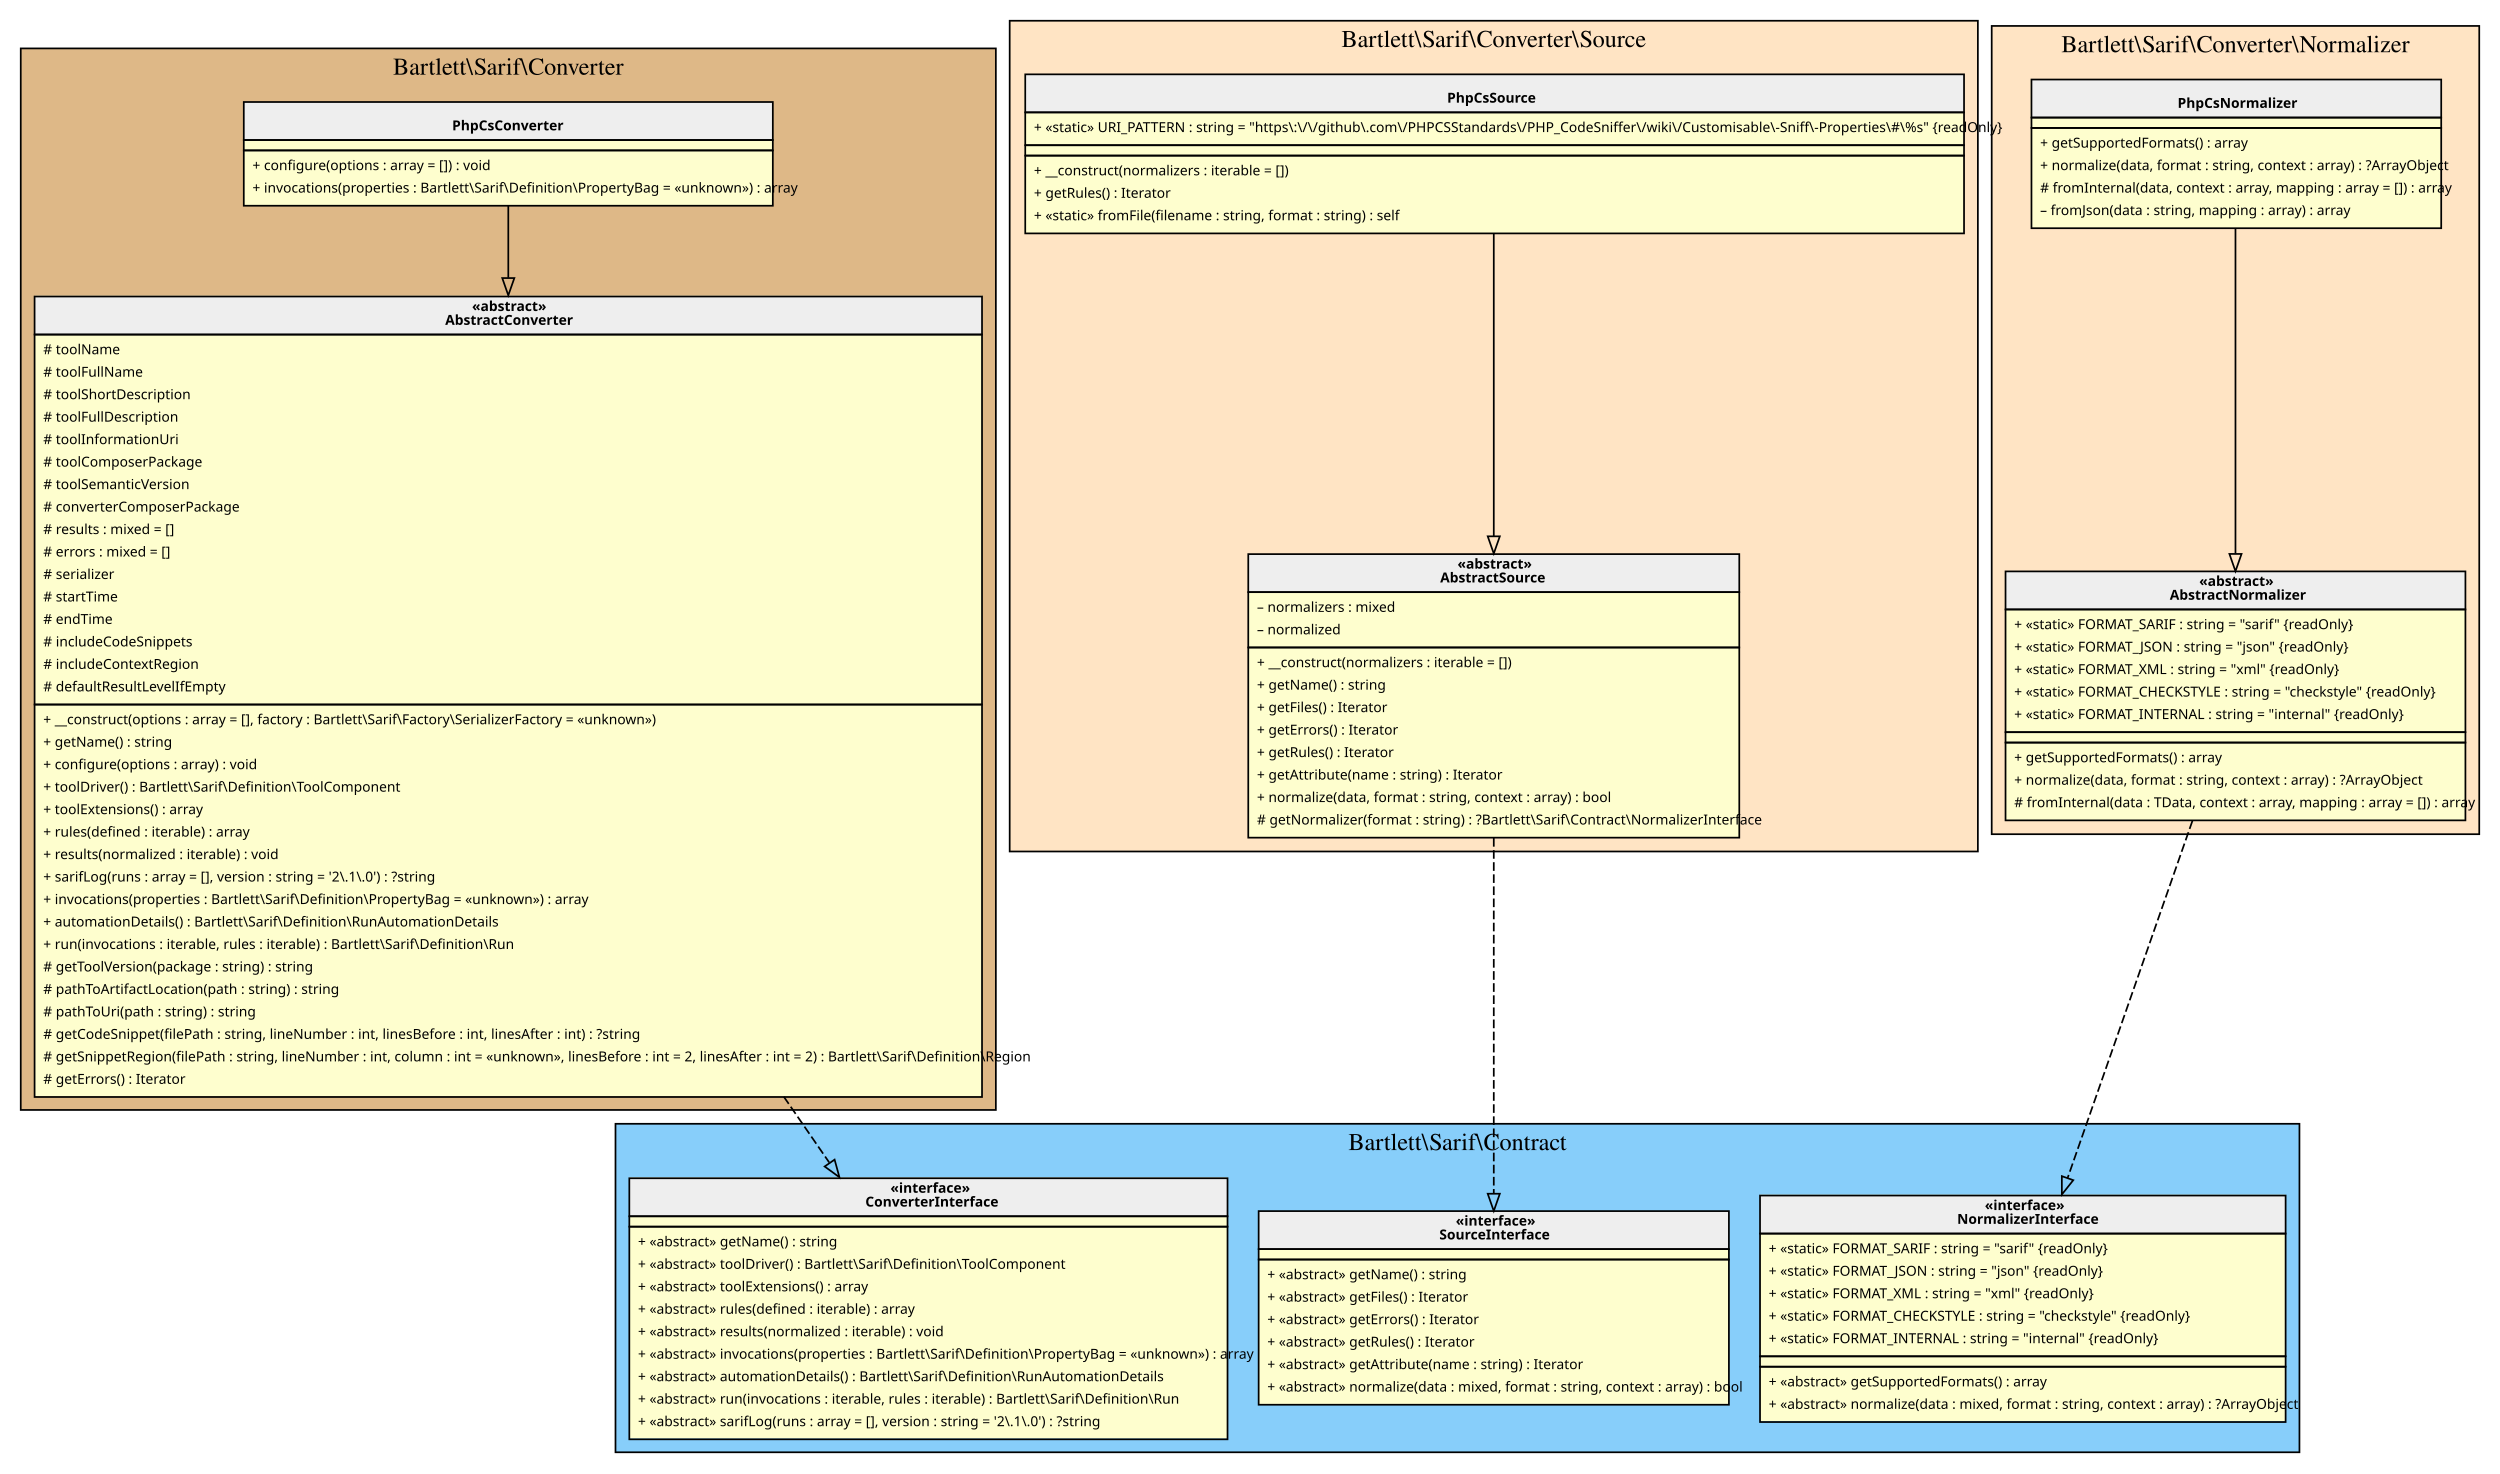
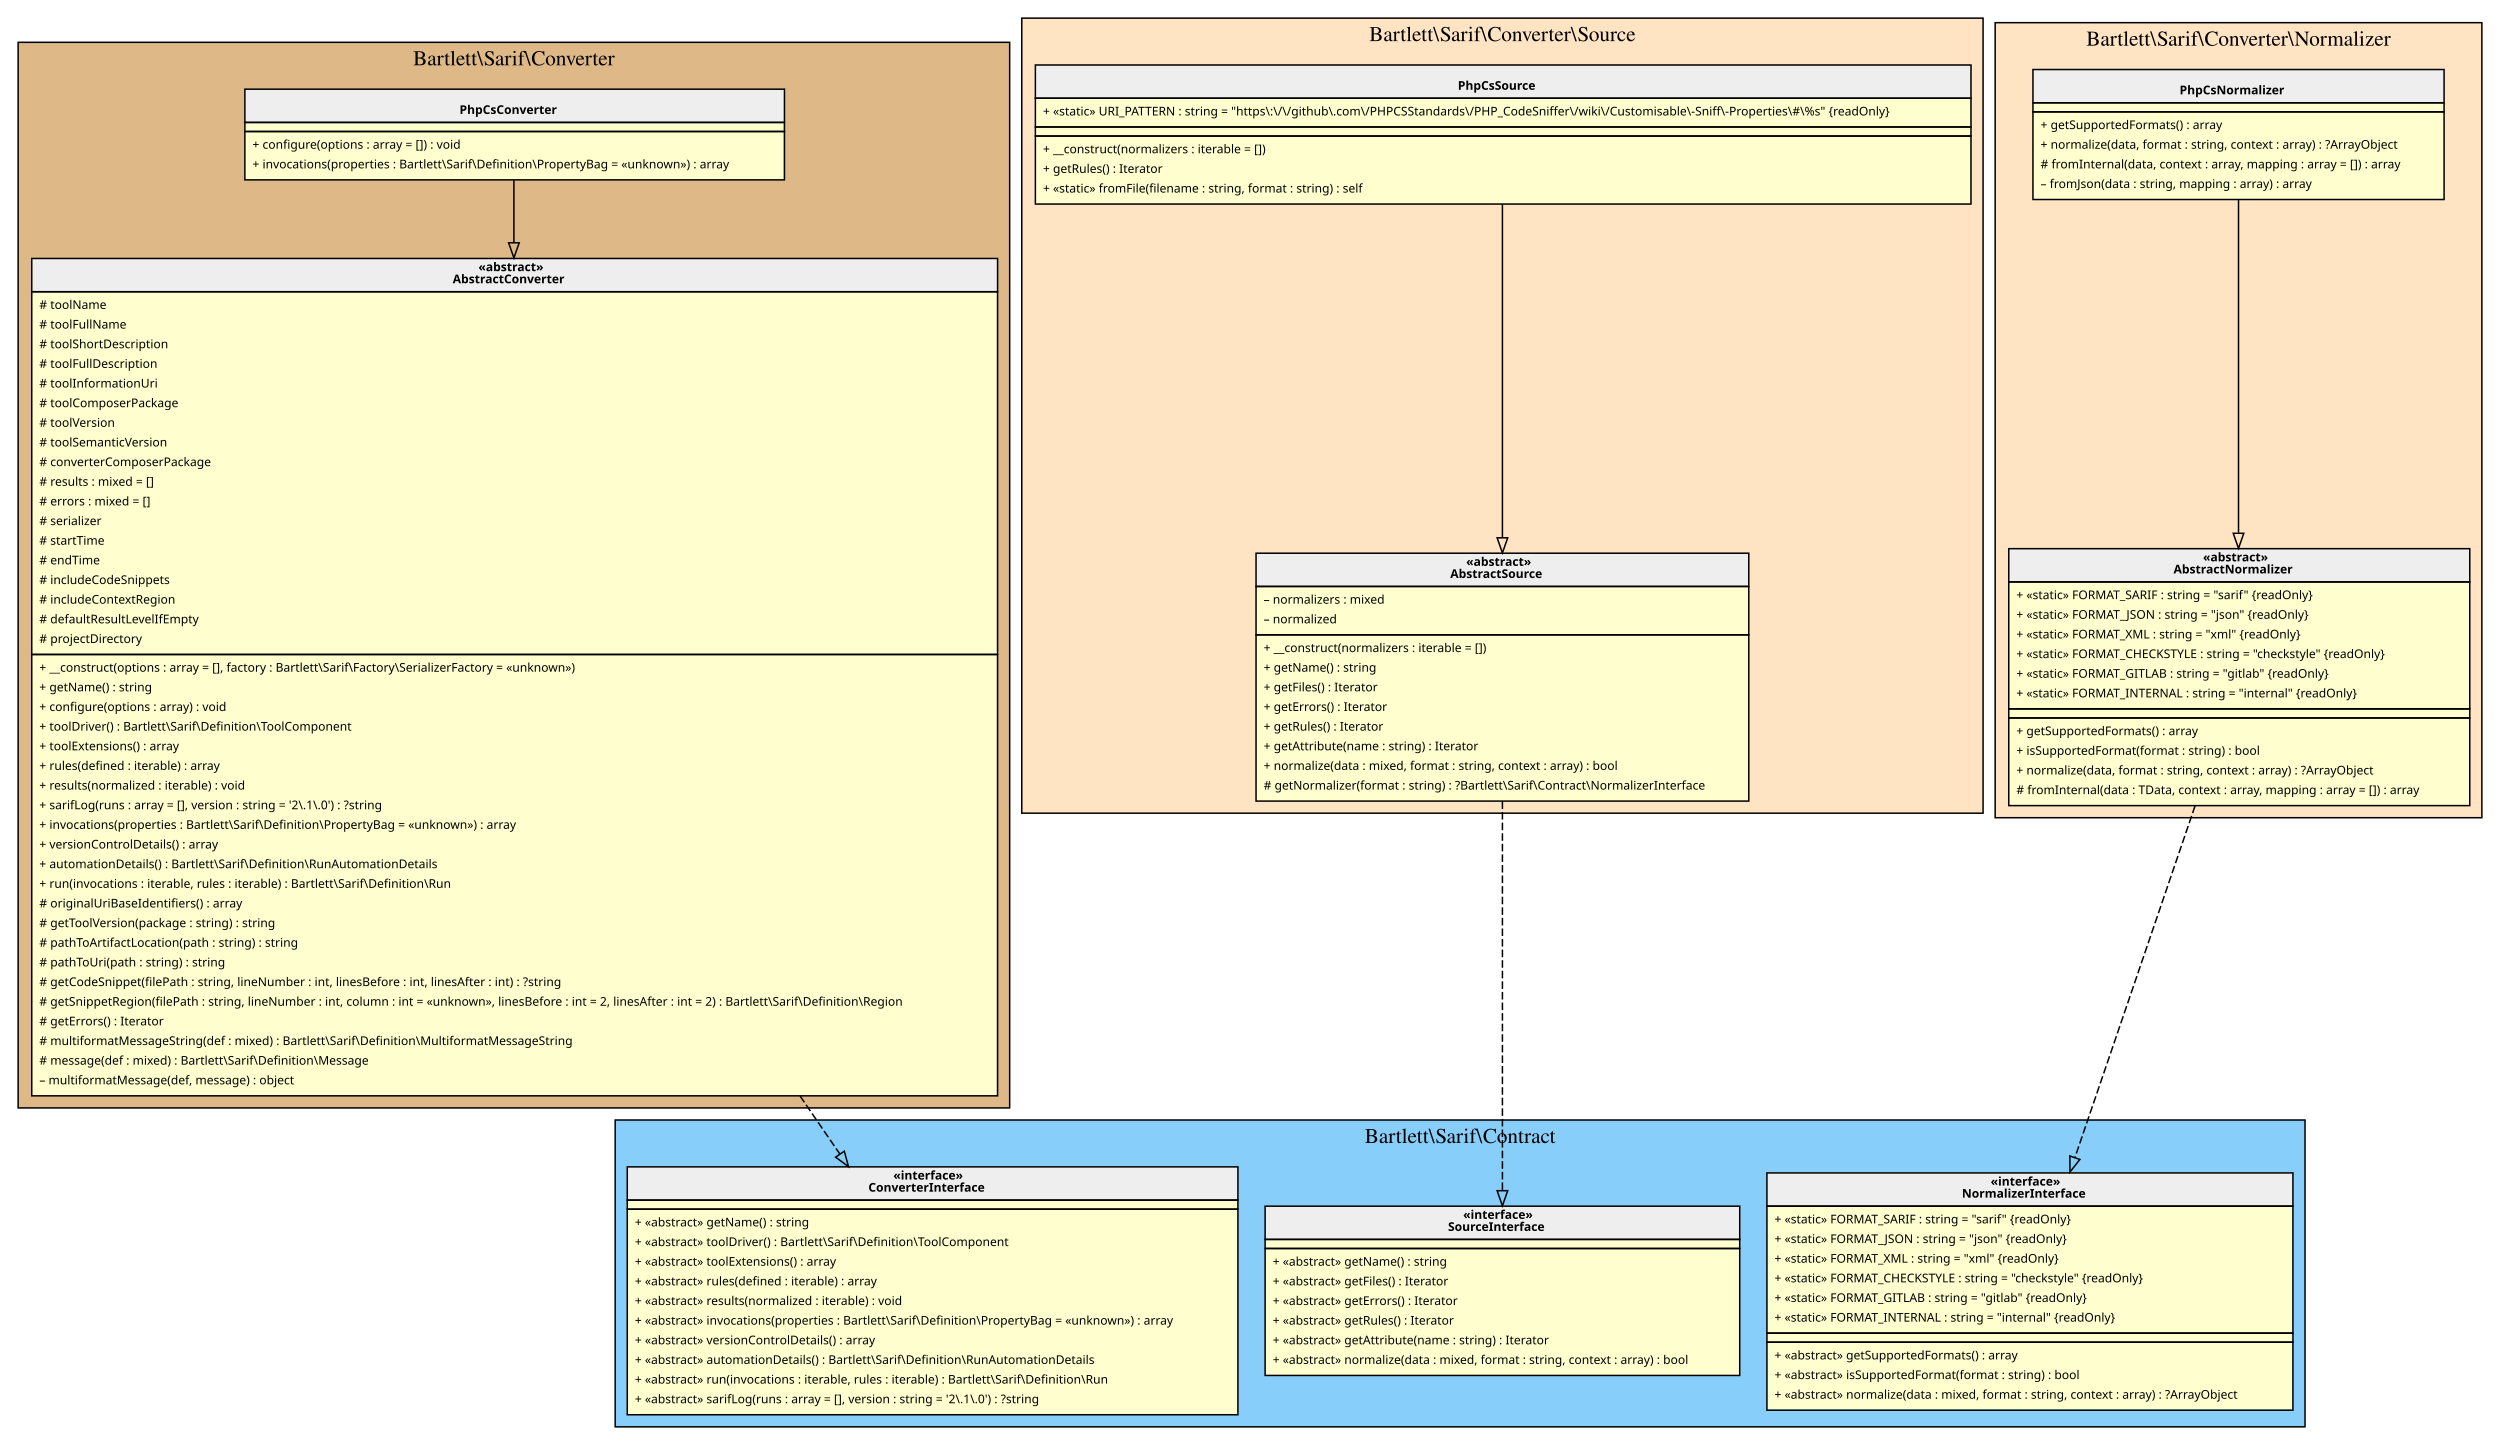
- <svg xmlns="http://www.w3.org/2000/svg" width="1446pt" height="852pt" viewBox="0.00 0.00 1446.00 852.00">
-   <g id="graph0" class="graph" transform="scale(1 1) rotate(0) translate(4 848)">
+ <svg xmlns="http://www.w3.org/2000/svg" width="1654pt" height="956pt" viewBox="0.00 0.00 1654.00 956.00">
+   <g id="graph0" class="graph" transform="scale(1 1) rotate(0) translate(4 952)">
    <g id="clust1" class="cluster">
-       <polygon fill="BurlyWood" stroke="black" points="8,-206 8,-820 572,-820 572,-206 8,-206" />
-       <text text-anchor="middle" x="290" y="-804.8" font-family="Times,serif" font-size="14.00">Bartlett\Sarif\Converter</text>
+       <polygon fill="BurlyWood" stroke="black" points="8,-219 8,-924 664,-924 664,-219 8,-219" />
+       <text text-anchor="middle" x="336" y="-908.8" font-family="Times,serif" font-size="14.00">Bartlett\Sarif\Converter</text>
    </g>
    <g id="clust2" class="cluster">
-       <polygon fill="LightSkyBlue" stroke="black" points="352,-8 352,-198 1326,-198 1326,-8 352,-8" />
-       <text text-anchor="middle" x="839" y="-182.8" font-family="Times,serif" font-size="14.00">Bartlett\Sarif\Contract</text>
+       <polygon fill="LightSkyBlue" stroke="black" points="403,-8 403,-211 1521,-211 1521,-8 403,-8" />
+       <text text-anchor="middle" x="962" y="-195.8" font-family="Times,serif" font-size="14.00">Bartlett\Sarif\Contract</text>
    </g>
    <g id="clust3" class="cluster">
-       <polygon fill="Bisque" stroke="black" points="580,-355.5 580,-836 1140,-836 1140,-355.5 580,-355.5" />
-       <text text-anchor="middle" x="860" y="-820.8" font-family="Times,serif" font-size="14.00">Bartlett\Sarif\Converter\Source</text>
+       <polygon fill="Bisque" stroke="black" points="672,-414 672,-940 1308,-940 1308,-414 672,-414" />
+       <text text-anchor="middle" x="990" y="-924.8" font-family="Times,serif" font-size="14.00">Bartlett\Sarif\Converter\Source</text>
    </g>
    <g id="clust4" class="cluster">
-       <polygon fill="Bisque" stroke="black" points="1148,-365.5 1148,-833 1430,-833 1430,-365.5 1148,-365.5" />
-       <text text-anchor="middle" x="1289" y="-817.8" font-family="Times,serif" font-size="14.00">Bartlett\Sarif\Converter\Normalizer</text>
+       <polygon fill="Bisque" stroke="black" points="1316,-411 1316,-937 1638,-937 1638,-411 1316,-411" />
+       <text text-anchor="middle" x="1477" y="-921.8" font-family="Times,serif" font-size="14.00">Bartlett\Sarif\Converter\Normalizer</text>
    </g>
    <g id="node1" class="node">
-       <polygon fill="#fefece" stroke="transparent" points="443,-789 137,-789 137,-729 443,-729 443,-789" />
-       <polygon fill="#eeeeee" stroke="transparent" points="137,-767 137,-789 443,-789 443,-767 137,-767" />
-       <polygon fill="none" stroke="black" points="137,-767 137,-789 443,-789 443,-767 137,-767" />
-       <text text-anchor="start" x="257.5" y="-772.6" font-family="Verdana" font-weight="bold" font-size="8.00">PhpCsConverter</text>
-       <polygon fill="none" stroke="black" points="137,-761 137,-767 443,-767 443,-761 137,-761" />
-       <polygon fill="none" stroke="black" points="137,-729 137,-761 443,-761 443,-729 137,-729" />
-       <text text-anchor="start" x="142" y="-749.6" font-family="Verdana" font-size="8.00">+ configure(options : array = []) : void</text>
-       <text text-anchor="start" x="142" y="-736.6" font-family="Verdana" font-size="8.00">+ invocations(properties : Bartlett\Sarif\Definition\PropertyBag = «unknown») : array</text>
+       <polygon fill="#fefece" stroke="transparent" points="514.5,-893 157.5,-893 157.5,-833 514.5,-833 514.5,-893" />
+       <polygon fill="#eeeeee" stroke="transparent" points="158,-871 158,-893 515,-893 515,-871 158,-871" />
+       <polygon fill="none" stroke="black" points="158,-871 158,-893 515,-893 515,-871 158,-871" />
+       <text text-anchor="start" x="300" y="-876.6" font-family="Verdana" font-weight="bold" font-size="8.00">PhpCsConverter</text>
+       <polygon fill="none" stroke="black" points="158,-865 158,-871 515,-871 515,-865 158,-865" />
+       <polygon fill="none" stroke="black" points="158,-833 158,-865 515,-865 515,-833 158,-833" />
+       <text text-anchor="start" x="163" y="-853.6" font-family="Verdana" font-size="8.00">+ configure(options : array = []) : void</text>
+       <text text-anchor="start" x="163" y="-840.6" font-family="Verdana" font-size="8.00">+ invocations(properties : Bartlett\Sarif\Definition\PropertyBag = «unknown») : array</text>
    </g>
    <g id="node2" class="node">
-       <polygon fill="#fefece" stroke="transparent" points="564,-677 16,-677 16,-214 564,-214 564,-677" />
-       <polygon fill="#eeeeee" stroke="transparent" points="16,-654.5 16,-676.5 564,-676.5 564,-654.5 16,-654.5" />
-       <polygon fill="none" stroke="black" points="16,-654.5 16,-676.5 564,-676.5 564,-654.5 16,-654.5" />
-       <text text-anchor="start" x="269" y="-668.1" font-family="Verdana" font-weight="bold" font-size="8.00">«abstract»</text>
-       <text text-anchor="start" x="253.5" y="-660.1" font-family="Verdana" font-weight="bold" font-size="8.00">AbstractConverter</text>
-       <polygon fill="none" stroke="black" points="16,-440.5 16,-654.5 564,-654.5 564,-440.5 16,-440.5" />
-       <text text-anchor="start" x="21" y="-643.1" font-family="Verdana" font-size="8.00"># toolName</text>
-       <text text-anchor="start" x="21" y="-630.1" font-family="Verdana" font-size="8.00"># toolFullName</text>
-       <text text-anchor="start" x="21" y="-617.1" font-family="Verdana" font-size="8.00"># toolShortDescription</text>
-       <text text-anchor="start" x="21" y="-604.1" font-family="Verdana" font-size="8.00"># toolFullDescription</text>
-       <text text-anchor="start" x="21" y="-591.1" font-family="Verdana" font-size="8.00"># toolInformationUri</text>
-       <text text-anchor="start" x="21" y="-578.1" font-family="Verdana" font-size="8.00"># toolComposerPackage</text>
-       <text text-anchor="start" x="21" y="-565.1" font-family="Verdana" font-size="8.00"># toolSemanticVersion</text>
-       <text text-anchor="start" x="21" y="-552.1" font-family="Verdana" font-size="8.00"># converterComposerPackage</text>
-       <text text-anchor="start" x="21" y="-539.1" font-family="Verdana" font-size="8.00"># results : mixed = []</text>
-       <text text-anchor="start" x="21" y="-526.1" font-family="Verdana" font-size="8.00"># errors : mixed = []</text>
-       <text text-anchor="start" x="21" y="-513.1" font-family="Verdana" font-size="8.00"># serializer</text>
-       <text text-anchor="start" x="21" y="-500.1" font-family="Verdana" font-size="8.00"># startTime</text>
-       <text text-anchor="start" x="21" y="-487.1" font-family="Verdana" font-size="8.00"># endTime</text>
-       <text text-anchor="start" x="21" y="-474.1" font-family="Verdana" font-size="8.00"># includeCodeSnippets</text>
-       <text text-anchor="start" x="21" y="-461.1" font-family="Verdana" font-size="8.00"># includeContextRegion</text>
-       <text text-anchor="start" x="21" y="-448.1" font-family="Verdana" font-size="8.00"># defaultResultLevelIfEmpty</text>
-       <polygon fill="none" stroke="black" points="16,-213.5 16,-440.5 564,-440.5 564,-213.5 16,-213.5" />
-       <text text-anchor="start" x="21" y="-429.1" font-family="Verdana" font-size="8.00">+ __construct(options : array = [], factory : Bartlett\Sarif\Factory\SerializerFactory = «unknown»)</text>
-       <text text-anchor="start" x="21" y="-416.1" font-family="Verdana" font-size="8.00">+ getName() : string</text>
-       <text text-anchor="start" x="21" y="-403.1" font-family="Verdana" font-size="8.00">+ configure(options : array) : void</text>
-       <text text-anchor="start" x="21" y="-390.1" font-family="Verdana" font-size="8.00">+ toolDriver() : Bartlett\Sarif\Definition\ToolComponent</text>
-       <text text-anchor="start" x="21" y="-377.1" font-family="Verdana" font-size="8.00">+ toolExtensions() : array</text>
-       <text text-anchor="start" x="21" y="-364.1" font-family="Verdana" font-size="8.00">+ rules(defined : iterable) : array</text>
-       <text text-anchor="start" x="21" y="-351.1" font-family="Verdana" font-size="8.00">+ results(normalized : iterable) : void</text>
-       <text text-anchor="start" x="21" y="-338.1" font-family="Verdana" font-size="8.00">+ sarifLog(runs : array = [], version : string = '2\.1\.0') : ?string</text>
-       <text text-anchor="start" x="21" y="-325.1" font-family="Verdana" font-size="8.00">+ invocations(properties : Bartlett\Sarif\Definition\PropertyBag = «unknown») : array</text>
-       <text text-anchor="start" x="21" y="-312.1" font-family="Verdana" font-size="8.00">+ automationDetails() : Bartlett\Sarif\Definition\RunAutomationDetails</text>
-       <text text-anchor="start" x="21" y="-299.1" font-family="Verdana" font-size="8.00">+ run(invocations : iterable, rules : iterable) : Bartlett\Sarif\Definition\Run</text>
-       <text text-anchor="start" x="21" y="-286.1" font-family="Verdana" font-size="8.00"># getToolVersion(package : string) : string</text>
-       <text text-anchor="start" x="21" y="-273.1" font-family="Verdana" font-size="8.00"># pathToArtifactLocation(path : string) : string</text>
-       <text text-anchor="start" x="21" y="-260.1" font-family="Verdana" font-size="8.00"># pathToUri(path : string) : string</text>
-       <text text-anchor="start" x="21" y="-247.1" font-family="Verdana" font-size="8.00"># getCodeSnippet(filePath : string, lineNumber : int, linesBefore : int, linesAfter : int) : ?string</text>
-       <text text-anchor="start" x="21" y="-234.1" font-family="Verdana" font-size="8.00"># getSnippetRegion(filePath : string, lineNumber : int, column : int = «unknown», linesBefore : int = 2, linesAfter : int = 2) : Bartlett\Sarif\Definition\Region</text>
-       <text text-anchor="start" x="21" y="-221.1" font-family="Verdana" font-size="8.00"># getErrors() : Iterator</text>
+       <polygon fill="#fefece" stroke="transparent" points="655.5,-781 16.5,-781 16.5,-227 655.5,-227 655.5,-781" />
+       <polygon fill="#eeeeee" stroke="transparent" points="17,-759 17,-781 656,-781 656,-759 17,-759" />
+       <polygon fill="none" stroke="black" points="17,-759 17,-781 656,-781 656,-759 17,-759" />
+       <text text-anchor="start" x="312.5" y="-772.6" font-family="Verdana" font-weight="bold" font-size="8.00">«abstract»</text>
+       <text text-anchor="start" x="295.5" y="-764.6" font-family="Verdana" font-weight="bold" font-size="8.00">AbstractConverter</text>
+       <polygon fill="none" stroke="black" points="17,-519 17,-759 656,-759 656,-519 17,-519" />
+       <text text-anchor="start" x="22" y="-747.6" font-family="Verdana" font-size="8.00"># toolName</text>
+       <text text-anchor="start" x="22" y="-734.6" font-family="Verdana" font-size="8.00"># toolFullName</text>
+       <text text-anchor="start" x="22" y="-721.6" font-family="Verdana" font-size="8.00"># toolShortDescription</text>
+       <text text-anchor="start" x="22" y="-708.6" font-family="Verdana" font-size="8.00"># toolFullDescription</text>
+       <text text-anchor="start" x="22" y="-695.6" font-family="Verdana" font-size="8.00"># toolInformationUri</text>
+       <text text-anchor="start" x="22" y="-682.6" font-family="Verdana" font-size="8.00"># toolComposerPackage</text>
+       <text text-anchor="start" x="22" y="-669.6" font-family="Verdana" font-size="8.00"># toolVersion</text>
+       <text text-anchor="start" x="22" y="-656.6" font-family="Verdana" font-size="8.00"># toolSemanticVersion</text>
+       <text text-anchor="start" x="22" y="-643.6" font-family="Verdana" font-size="8.00"># converterComposerPackage</text>
+       <text text-anchor="start" x="22" y="-630.6" font-family="Verdana" font-size="8.00"># results : mixed = []</text>
+       <text text-anchor="start" x="22" y="-617.6" font-family="Verdana" font-size="8.00"># errors : mixed = []</text>
+       <text text-anchor="start" x="22" y="-604.6" font-family="Verdana" font-size="8.00"># serializer</text>
+       <text text-anchor="start" x="22" y="-591.6" font-family="Verdana" font-size="8.00"># startTime</text>
+       <text text-anchor="start" x="22" y="-578.6" font-family="Verdana" font-size="8.00"># endTime</text>
+       <text text-anchor="start" x="22" y="-565.6" font-family="Verdana" font-size="8.00"># includeCodeSnippets</text>
+       <text text-anchor="start" x="22" y="-552.6" font-family="Verdana" font-size="8.00"># includeContextRegion</text>
+       <text text-anchor="start" x="22" y="-539.6" font-family="Verdana" font-size="8.00"># defaultResultLevelIfEmpty</text>
+       <text text-anchor="start" x="22" y="-526.6" font-family="Verdana" font-size="8.00"># projectDirectory</text>
+       <polygon fill="none" stroke="black" points="17,-227 17,-519 656,-519 656,-227 17,-227" />
+       <text text-anchor="start" x="22" y="-507.6" font-family="Verdana" font-size="8.00">+ __construct(options : array = [], factory : Bartlett\Sarif\Factory\SerializerFactory = «unknown»)</text>
+       <text text-anchor="start" x="22" y="-494.6" font-family="Verdana" font-size="8.00">+ getName() : string</text>
+       <text text-anchor="start" x="22" y="-481.6" font-family="Verdana" font-size="8.00">+ configure(options : array) : void</text>
+       <text text-anchor="start" x="22" y="-468.6" font-family="Verdana" font-size="8.00">+ toolDriver() : Bartlett\Sarif\Definition\ToolComponent</text>
+       <text text-anchor="start" x="22" y="-455.6" font-family="Verdana" font-size="8.00">+ toolExtensions() : array</text>
+       <text text-anchor="start" x="22" y="-442.6" font-family="Verdana" font-size="8.00">+ rules(defined : iterable) : array</text>
+       <text text-anchor="start" x="22" y="-429.6" font-family="Verdana" font-size="8.00">+ results(normalized : iterable) : void</text>
+       <text text-anchor="start" x="22" y="-416.6" font-family="Verdana" font-size="8.00">+ sarifLog(runs : array = [], version : string = '2\.1\.0') : ?string</text>
+       <text text-anchor="start" x="22" y="-403.6" font-family="Verdana" font-size="8.00">+ invocations(properties : Bartlett\Sarif\Definition\PropertyBag = «unknown») : array</text>
+       <text text-anchor="start" x="22" y="-390.6" font-family="Verdana" font-size="8.00">+ versionControlDetails() : array</text>
+       <text text-anchor="start" x="22" y="-377.6" font-family="Verdana" font-size="8.00">+ automationDetails() : Bartlett\Sarif\Definition\RunAutomationDetails</text>
+       <text text-anchor="start" x="22" y="-364.6" font-family="Verdana" font-size="8.00">+ run(invocations : iterable, rules : iterable) : Bartlett\Sarif\Definition\Run</text>
+       <text text-anchor="start" x="22" y="-351.6" font-family="Verdana" font-size="8.00"># originalUriBaseIdentifiers() : array</text>
+       <text text-anchor="start" x="22" y="-338.6" font-family="Verdana" font-size="8.00"># getToolVersion(package : string) : string</text>
+       <text text-anchor="start" x="22" y="-325.6" font-family="Verdana" font-size="8.00"># pathToArtifactLocation(path : string) : string</text>
+       <text text-anchor="start" x="22" y="-312.6" font-family="Verdana" font-size="8.00"># pathToUri(path : string) : string</text>
+       <text text-anchor="start" x="22" y="-299.6" font-family="Verdana" font-size="8.00"># getCodeSnippet(filePath : string, lineNumber : int, linesBefore : int, linesAfter : int) : ?string</text>
+       <text text-anchor="start" x="22" y="-286.6" font-family="Verdana" font-size="8.00"># getSnippetRegion(filePath : string, lineNumber : int, column : int = «unknown», linesBefore : int = 2, linesAfter : int = 2) : Bartlett\Sarif\Definition\Region</text>
+       <text text-anchor="start" x="22" y="-273.6" font-family="Verdana" font-size="8.00"># getErrors() : Iterator</text>
+       <text text-anchor="start" x="22" y="-260.6" font-family="Verdana" font-size="8.00"># multiformatMessageString(def : mixed) : Bartlett\Sarif\Definition\MultiformatMessageString</text>
+       <text text-anchor="start" x="22" y="-247.6" font-family="Verdana" font-size="8.00"># message(def : mixed) : Bartlett\Sarif\Definition\Message</text>
+       <text text-anchor="start" x="22" y="-234.6" font-family="Verdana" font-size="8.00">– multiformatMessage(def, message) : object</text>
    </g>
    <g id="edge2" class="edge">
-       <path fill="none" stroke="black" d="M290,-728.97C290,-717.53 290,-703.29 290,-687.32" />
-       <polygon fill="none" stroke="black" points="293.5,-687.17 290,-677.17 286.5,-687.17 293.5,-687.17" />
+       <path fill="none" stroke="black" d="M336,-832.79C336,-821.48 336,-807.4 336,-791.49" />
+       <polygon fill="none" stroke="black" points="339.5,-791.36 336,-781.36 332.5,-791.36 339.5,-791.36" />
    </g>
    <g id="node3" class="node">
-       <polygon fill="#fefece" stroke="transparent" points="706,-167 360,-167 360,-16 706,-16 706,-167" />
-       <polygon fill="#eeeeee" stroke="transparent" points="360,-144.5 360,-166.5 706,-166.5 706,-144.5 360,-144.5" />
-       <polygon fill="none" stroke="black" points="360,-144.5 360,-166.5 706,-166.5 706,-144.5 360,-144.5" />
-       <text text-anchor="start" x="511" y="-158.1" font-family="Verdana" font-weight="bold" font-size="8.00">«interface»</text>
-       <text text-anchor="start" x="496.5" y="-150.1" font-family="Verdana" font-weight="bold" font-size="8.00">ConverterInterface</text>
-       <polygon fill="none" stroke="black" points="360,-138.5 360,-144.5 706,-144.5 706,-138.5 360,-138.5" />
-       <polygon fill="none" stroke="black" points="360,-15.5 360,-138.5 706,-138.5 706,-15.5 360,-15.5" />
-       <text text-anchor="start" x="365" y="-127.1" font-family="Verdana" font-size="8.00">+ «abstract» getName() : string</text>
-       <text text-anchor="start" x="365" y="-114.1" font-family="Verdana" font-size="8.00">+ «abstract» toolDriver() : Bartlett\Sarif\Definition\ToolComponent</text>
-       <text text-anchor="start" x="365" y="-101.1" font-family="Verdana" font-size="8.00">+ «abstract» toolExtensions() : array</text>
-       <text text-anchor="start" x="365" y="-88.1" font-family="Verdana" font-size="8.00">+ «abstract» rules(defined : iterable) : array</text>
-       <text text-anchor="start" x="365" y="-75.1" font-family="Verdana" font-size="8.00">+ «abstract» results(normalized : iterable) : void</text>
-       <text text-anchor="start" x="365" y="-62.1" font-family="Verdana" font-size="8.00">+ «abstract» invocations(properties : Bartlett\Sarif\Definition\PropertyBag = «unknown») : array</text>
-       <text text-anchor="start" x="365" y="-49.1" font-family="Verdana" font-size="8.00">+ «abstract» automationDetails() : Bartlett\Sarif\Definition\RunAutomationDetails</text>
-       <text text-anchor="start" x="365" y="-36.1" font-family="Verdana" font-size="8.00">+ «abstract» run(invocations : iterable, rules : iterable) : Bartlett\Sarif\Definition\Run</text>
-       <text text-anchor="start" x="365" y="-23.1" font-family="Verdana" font-size="8.00">+ «abstract» sarifLog(runs : array = [], version : string = '2\.1\.0') : ?string</text>
+       <polygon fill="#fefece" stroke="transparent" points="815,-180 411,-180 411,-16 815,-16 815,-180" />
+       <polygon fill="#eeeeee" stroke="transparent" points="411,-158 411,-180 815,-180 815,-158 411,-158" />
+       <polygon fill="none" stroke="black" points="411,-158 411,-180 815,-180 815,-158 411,-158" />
+       <text text-anchor="start" x="587" y="-171.6" font-family="Verdana" font-weight="bold" font-size="8.00">«interface»</text>
+       <text text-anchor="start" x="570.5" y="-163.6" font-family="Verdana" font-weight="bold" font-size="8.00">ConverterInterface</text>
+       <polygon fill="none" stroke="black" points="411,-152 411,-158 815,-158 815,-152 411,-152" />
+       <polygon fill="none" stroke="black" points="411,-16 411,-152 815,-152 815,-16 411,-16" />
+       <text text-anchor="start" x="416" y="-140.6" font-family="Verdana" font-size="8.00">+ «abstract» getName() : string</text>
+       <text text-anchor="start" x="416" y="-127.6" font-family="Verdana" font-size="8.00">+ «abstract» toolDriver() : Bartlett\Sarif\Definition\ToolComponent</text>
+       <text text-anchor="start" x="416" y="-114.6" font-family="Verdana" font-size="8.00">+ «abstract» toolExtensions() : array</text>
+       <text text-anchor="start" x="416" y="-101.6" font-family="Verdana" font-size="8.00">+ «abstract» rules(defined : iterable) : array</text>
+       <text text-anchor="start" x="416" y="-88.6" font-family="Verdana" font-size="8.00">+ «abstract» results(normalized : iterable) : void</text>
+       <text text-anchor="start" x="416" y="-75.6" font-family="Verdana" font-size="8.00">+ «abstract» invocations(properties : Bartlett\Sarif\Definition\PropertyBag = «unknown») : array</text>
+       <text text-anchor="start" x="416" y="-62.6" font-family="Verdana" font-size="8.00">+ «abstract» versionControlDetails() : array</text>
+       <text text-anchor="start" x="416" y="-49.6" font-family="Verdana" font-size="8.00">+ «abstract» automationDetails() : Bartlett\Sarif\Definition\RunAutomationDetails</text>
+       <text text-anchor="start" x="416" y="-36.6" font-family="Verdana" font-size="8.00">+ «abstract» run(invocations : iterable, rules : iterable) : Bartlett\Sarif\Definition\Run</text>
+       <text text-anchor="start" x="416" y="-23.6" font-family="Verdana" font-size="8.00">+ «abstract» sarifLog(runs : array = [], version : string = '2\.1\.0') : ?string</text>
    </g>
    <g id="edge1" class="edge">
-       <path fill="none" stroke="black" stroke-dasharray="5,2" d="M449.37,-213.64C458.52,-200.4 467.34,-187.61 475.61,-175.63" />
-       <polygon fill="none" stroke="black" points="478.73,-177.28 481.53,-167.06 472.97,-173.3 478.73,-177.28" />
+       <path fill="none" stroke="black" stroke-dasharray="5,2" d="M525.36,-226.83C534.55,-213.42 543.4,-200.51 551.7,-188.4" />
+       <polygon fill="none" stroke="black" points="554.59,-190.37 557.36,-180.15 548.82,-186.42 554.59,-190.37" />
    </g>
    <g id="node4" class="node">
-       <polygon fill="#fefece" stroke="transparent" points="996,-147.5 724,-147.5 724,-35.5 996,-35.5 996,-147.5" />
-       <polygon fill="#eeeeee" stroke="transparent" points="724,-125.5 724,-147.5 996,-147.5 996,-125.5 724,-125.5" />
-       <polygon fill="none" stroke="black" points="724,-125.5 724,-147.5 996,-147.5 996,-125.5 724,-125.5" />
-       <text text-anchor="start" x="838" y="-139.1" font-family="Verdana" font-weight="bold" font-size="8.00">«interface»</text>
-       <text text-anchor="start" x="828.5" y="-131.1" font-family="Verdana" font-weight="bold" font-size="8.00">SourceInterface</text>
-       <polygon fill="none" stroke="black" points="724,-119.5 724,-125.5 996,-125.5 996,-119.5 724,-119.5" />
-       <polygon fill="none" stroke="black" points="724,-35.5 724,-119.5 996,-119.5 996,-35.5 724,-35.5" />
-       <text text-anchor="start" x="729" y="-108.1" font-family="Verdana" font-size="8.00">+ «abstract» getName() : string</text>
-       <text text-anchor="start" x="729" y="-95.1" font-family="Verdana" font-size="8.00">+ «abstract» getFiles() : Iterator</text>
-       <text text-anchor="start" x="729" y="-82.1" font-family="Verdana" font-size="8.00">+ «abstract» getErrors() : Iterator</text>
-       <text text-anchor="start" x="729" y="-69.1" font-family="Verdana" font-size="8.00">+ «abstract» getRules() : Iterator</text>
-       <text text-anchor="start" x="729" y="-56.1" font-family="Verdana" font-size="8.00">+ «abstract» getAttribute(name : string) : Iterator</text>
-       <text text-anchor="start" x="729" y="-43.1" font-family="Verdana" font-size="8.00">+ «abstract» normalize(data : mixed, format : string, context : array) : bool</text>
+       <polygon fill="#fefece" stroke="transparent" points="1147,-154 833,-154 833,-42 1147,-42 1147,-154" />
+       <polygon fill="#eeeeee" stroke="transparent" points="833,-132 833,-154 1147,-154 1147,-132 833,-132" />
+       <polygon fill="none" stroke="black" points="833,-132 833,-154 1147,-154 1147,-132 833,-132" />
+       <text text-anchor="start" x="964" y="-145.6" font-family="Verdana" font-weight="bold" font-size="8.00">«interface»</text>
+       <text text-anchor="start" x="954" y="-137.6" font-family="Verdana" font-weight="bold" font-size="8.00">SourceInterface</text>
+       <polygon fill="none" stroke="black" points="833,-126 833,-132 1147,-132 1147,-126 833,-126" />
+       <polygon fill="none" stroke="black" points="833,-42 833,-126 1147,-126 1147,-42 833,-42" />
+       <text text-anchor="start" x="838" y="-114.6" font-family="Verdana" font-size="8.00">+ «abstract» getName() : string</text>
+       <text text-anchor="start" x="838" y="-101.6" font-family="Verdana" font-size="8.00">+ «abstract» getFiles() : Iterator</text>
+       <text text-anchor="start" x="838" y="-88.6" font-family="Verdana" font-size="8.00">+ «abstract» getErrors() : Iterator</text>
+       <text text-anchor="start" x="838" y="-75.6" font-family="Verdana" font-size="8.00">+ «abstract» getRules() : Iterator</text>
+       <text text-anchor="start" x="838" y="-62.6" font-family="Verdana" font-size="8.00">+ «abstract» getAttribute(name : string) : Iterator</text>
+       <text text-anchor="start" x="838" y="-49.6" font-family="Verdana" font-size="8.00">+ «abstract» normalize(data : mixed, format : string, context : array) : bool</text>
    </g>
    <g id="node5" class="node">
-       <polygon fill="#fefece" stroke="transparent" points="1318,-157 1014,-157 1014,-26 1318,-26 1318,-157" />
-       <polygon fill="#eeeeee" stroke="transparent" points="1014,-134.5 1014,-156.5 1318,-156.5 1318,-134.5 1014,-134.5" />
-       <polygon fill="none" stroke="black" points="1014,-134.5 1014,-156.5 1318,-156.5 1318,-134.5 1014,-134.5" />
-       <text text-anchor="start" x="1144" y="-148.1" font-family="Verdana" font-weight="bold" font-size="8.00">«interface»</text>
-       <text text-anchor="start" x="1128" y="-140.1" font-family="Verdana" font-weight="bold" font-size="8.00">NormalizerInterface</text>
-       <polygon fill="none" stroke="black" points="1014,-63.5 1014,-134.5 1318,-134.5 1318,-63.5 1014,-63.5" />
-       <text text-anchor="start" x="1019" y="-123.1" font-family="Verdana" font-size="8.00">+ «static» FORMAT_SARIF : string = "sarif" {readOnly}</text>
-       <text text-anchor="start" x="1019" y="-110.1" font-family="Verdana" font-size="8.00">+ «static» FORMAT_JSON : string = "json" {readOnly}</text>
-       <text text-anchor="start" x="1019" y="-97.1" font-family="Verdana" font-size="8.00">+ «static» FORMAT_XML : string = "xml" {readOnly}</text>
-       <text text-anchor="start" x="1019" y="-84.1" font-family="Verdana" font-size="8.00">+ «static» FORMAT_CHECKSTYLE : string = "checkstyle" {readOnly}</text>
-       <text text-anchor="start" x="1019" y="-71.1" font-family="Verdana" font-size="8.00">+ «static» FORMAT_INTERNAL : string = "internal" {readOnly}</text>
-       <polygon fill="none" stroke="black" points="1014,-57.5 1014,-63.5 1318,-63.5 1318,-57.5 1014,-57.5" />
-       <polygon fill="none" stroke="black" points="1014,-25.5 1014,-57.5 1318,-57.5 1318,-25.5 1014,-25.5" />
-       <text text-anchor="start" x="1019" y="-46.1" font-family="Verdana" font-size="8.00">+ «abstract» getSupportedFormats() : array</text>
-       <text text-anchor="start" x="1019" y="-33.1" font-family="Verdana" font-size="8.00">+ «abstract» normalize(data : mixed, format : string, context : array) : ?ArrayObject</text>
+       <polygon fill="#fefece" stroke="transparent" points="1513,-176.5 1165,-176.5 1165,-19.5 1513,-19.5 1513,-176.5" />
+       <polygon fill="#eeeeee" stroke="transparent" points="1165,-154 1165,-176 1513,-176 1513,-154 1165,-154" />
+       <polygon fill="none" stroke="black" points="1165,-154 1165,-176 1513,-176 1513,-154 1165,-154" />
+       <text text-anchor="start" x="1313" y="-167.6" font-family="Verdana" font-weight="bold" font-size="8.00">«interface»</text>
+       <text text-anchor="start" x="1294" y="-159.6" font-family="Verdana" font-weight="bold" font-size="8.00">NormalizerInterface</text>
+       <polygon fill="none" stroke="black" points="1165,-70 1165,-154 1513,-154 1513,-70 1165,-70" />
+       <text text-anchor="start" x="1170" y="-142.6" font-family="Verdana" font-size="8.00">+ «static» FORMAT_SARIF : string = "sarif" {readOnly}</text>
+       <text text-anchor="start" x="1170" y="-129.6" font-family="Verdana" font-size="8.00">+ «static» FORMAT_JSON : string = "json" {readOnly}</text>
+       <text text-anchor="start" x="1170" y="-116.6" font-family="Verdana" font-size="8.00">+ «static» FORMAT_XML : string = "xml" {readOnly}</text>
+       <text text-anchor="start" x="1170" y="-103.6" font-family="Verdana" font-size="8.00">+ «static» FORMAT_CHECKSTYLE : string = "checkstyle" {readOnly}</text>
+       <text text-anchor="start" x="1170" y="-90.6" font-family="Verdana" font-size="8.00">+ «static» FORMAT_GITLAB : string = "gitlab" {readOnly}</text>
+       <text text-anchor="start" x="1170" y="-77.6" font-family="Verdana" font-size="8.00">+ «static» FORMAT_INTERNAL : string = "internal" {readOnly}</text>
+       <polygon fill="none" stroke="black" points="1165,-64 1165,-70 1513,-70 1513,-64 1165,-64" />
+       <polygon fill="none" stroke="black" points="1165,-19 1165,-64 1513,-64 1513,-19 1165,-19" />
+       <text text-anchor="start" x="1170" y="-52.6" font-family="Verdana" font-size="8.00">+ «abstract» getSupportedFormats() : array</text>
+       <text text-anchor="start" x="1170" y="-39.6" font-family="Verdana" font-size="8.00">+ «abstract» isSupportedFormat(format : string) : bool</text>
+       <text text-anchor="start" x="1170" y="-26.6" font-family="Verdana" font-size="8.00">+ «abstract» normalize(data : mixed, format : string, context : array) : ?ArrayObject</text>
    </g>
    <g id="node6" class="node">
-       <polygon fill="#fefece" stroke="transparent" points="1131.5,-805 588.5,-805 588.5,-713 1131.5,-713 1131.5,-805" />
-       <polygon fill="#eeeeee" stroke="transparent" points="589,-783 589,-805 1132,-805 1132,-783 589,-783" />
-       <polygon fill="none" stroke="black" points="589,-783 589,-805 1132,-805 1132,-783 589,-783" />
-       <text text-anchor="start" x="833" y="-788.6" font-family="Verdana" font-weight="bold" font-size="8.00">PhpCsSource</text>
-       <polygon fill="none" stroke="black" points="589,-764 589,-783 1132,-783 1132,-764 589,-764" />
-       <text text-anchor="start" x="594" y="-771.6" font-family="Verdana" font-size="8.00">+ «static» URI_PATTERN : string = "https\:\/\/github\.com\/PHPCSStandards\/PHP_CodeSniffer\/wiki\/Customisable\-Sniff\-Properties\#\%s" {readOnly}</text>
-       <polygon fill="none" stroke="black" points="589,-758 589,-764 1132,-764 1132,-758 589,-758" />
-       <polygon fill="none" stroke="black" points="589,-713 589,-758 1132,-758 1132,-713 589,-713" />
-       <text text-anchor="start" x="594" y="-746.6" font-family="Verdana" font-size="8.00">+ __construct(normalizers : iterable = [])</text>
-       <text text-anchor="start" x="594" y="-733.6" font-family="Verdana" font-size="8.00">+ getRules() : Iterator</text>
-       <text text-anchor="start" x="594" y="-720.6" font-family="Verdana" font-size="8.00">+ «static» fromFile(filename : string, format : string) : self</text>
+       <polygon fill="#fefece" stroke="transparent" points="1299.5,-909 680.5,-909 680.5,-817 1299.5,-817 1299.5,-909" />
+       <polygon fill="#eeeeee" stroke="transparent" points="681,-887 681,-909 1300,-909 1300,-887 681,-887" />
+       <polygon fill="none" stroke="black" points="681,-887 681,-909 1300,-909 1300,-887 681,-887" />
+       <text text-anchor="start" x="960.5" y="-892.6" font-family="Verdana" font-weight="bold" font-size="8.00">PhpCsSource</text>
+       <polygon fill="none" stroke="black" points="681,-868 681,-887 1300,-887 1300,-868 681,-868" />
+       <text text-anchor="start" x="686" y="-875.6" font-family="Verdana" font-size="8.00">+ «static» URI_PATTERN : string = "https\:\/\/github\.com\/PHPCSStandards\/PHP_CodeSniffer\/wiki\/Customisable\-Sniff\-Properties\#\%s" {readOnly}</text>
+       <polygon fill="none" stroke="black" points="681,-862 681,-868 1300,-868 1300,-862 681,-862" />
+       <polygon fill="none" stroke="black" points="681,-817 681,-862 1300,-862 1300,-817 681,-817" />
+       <text text-anchor="start" x="686" y="-850.6" font-family="Verdana" font-size="8.00">+ __construct(normalizers : iterable = [])</text>
+       <text text-anchor="start" x="686" y="-837.6" font-family="Verdana" font-size="8.00">+ getRules() : Iterator</text>
+       <text text-anchor="start" x="686" y="-824.6" font-family="Verdana" font-size="8.00">+ «static» fromFile(filename : string, format : string) : self</text>
    </g>
    <g id="node7" class="node">
-       <polygon fill="#fefece" stroke="transparent" points="1002,-527.5 718,-527.5 718,-363.5 1002,-363.5 1002,-527.5" />
-       <polygon fill="#eeeeee" stroke="transparent" points="718,-505.5 718,-527.5 1002,-527.5 1002,-505.5 718,-505.5" />
-       <polygon fill="none" stroke="black" points="718,-505.5 718,-527.5 1002,-527.5 1002,-505.5 718,-505.5" />
-       <text text-anchor="start" x="839" y="-519.1" font-family="Verdana" font-weight="bold" font-size="8.00">«abstract»</text>
-       <text text-anchor="start" x="829" y="-511.1" font-family="Verdana" font-weight="bold" font-size="8.00">AbstractSource</text>
-       <polygon fill="none" stroke="black" points="718,-473.5 718,-505.5 1002,-505.5 1002,-473.5 718,-473.5" />
-       <text text-anchor="start" x="723" y="-494.1" font-family="Verdana" font-size="8.00">– normalizers : mixed</text>
-       <text text-anchor="start" x="723" y="-481.1" font-family="Verdana" font-size="8.00">– normalized</text>
-       <polygon fill="none" stroke="black" points="718,-363.5 718,-473.5 1002,-473.5 1002,-363.5 718,-363.5" />
-       <text text-anchor="start" x="723" y="-462.1" font-family="Verdana" font-size="8.00">+ __construct(normalizers : iterable = [])</text>
-       <text text-anchor="start" x="723" y="-449.1" font-family="Verdana" font-size="8.00">+ getName() : string</text>
-       <text text-anchor="start" x="723" y="-436.1" font-family="Verdana" font-size="8.00">+ getFiles() : Iterator</text>
-       <text text-anchor="start" x="723" y="-423.1" font-family="Verdana" font-size="8.00">+ getErrors() : Iterator</text>
-       <text text-anchor="start" x="723" y="-410.1" font-family="Verdana" font-size="8.00">+ getRules() : Iterator</text>
-       <text text-anchor="start" x="723" y="-397.1" font-family="Verdana" font-size="8.00">+ getAttribute(name : string) : Iterator</text>
-       <text text-anchor="start" x="723" y="-384.1" font-family="Verdana" font-size="8.00">+ normalize(data, format : string, context : array) : bool</text>
-       <text text-anchor="start" x="723" y="-371.1" font-family="Verdana" font-size="8.00"># getNormalizer(format : string) : ?Bartlett\Sarif\Contract\NormalizerInterface</text>
+       <polygon fill="#fefece" stroke="transparent" points="1153,-586 827,-586 827,-422 1153,-422 1153,-586" />
+       <polygon fill="#eeeeee" stroke="transparent" points="827,-564 827,-586 1153,-586 1153,-564 827,-564" />
+       <polygon fill="none" stroke="black" points="827,-564 827,-586 1153,-586 1153,-564 827,-564" />
+       <text text-anchor="start" x="966" y="-577.6" font-family="Verdana" font-weight="bold" font-size="8.00">«abstract»</text>
+       <text text-anchor="start" x="955.5" y="-569.6" font-family="Verdana" font-weight="bold" font-size="8.00">AbstractSource</text>
+       <polygon fill="none" stroke="black" points="827,-532 827,-564 1153,-564 1153,-532 827,-532" />
+       <text text-anchor="start" x="832" y="-552.6" font-family="Verdana" font-size="8.00">– normalizers : mixed</text>
+       <text text-anchor="start" x="832" y="-539.6" font-family="Verdana" font-size="8.00">– normalized</text>
+       <polygon fill="none" stroke="black" points="827,-422 827,-532 1153,-532 1153,-422 827,-422" />
+       <text text-anchor="start" x="832" y="-520.6" font-family="Verdana" font-size="8.00">+ __construct(normalizers : iterable = [])</text>
+       <text text-anchor="start" x="832" y="-507.6" font-family="Verdana" font-size="8.00">+ getName() : string</text>
+       <text text-anchor="start" x="832" y="-494.6" font-family="Verdana" font-size="8.00">+ getFiles() : Iterator</text>
+       <text text-anchor="start" x="832" y="-481.6" font-family="Verdana" font-size="8.00">+ getErrors() : Iterator</text>
+       <text text-anchor="start" x="832" y="-468.6" font-family="Verdana" font-size="8.00">+ getRules() : Iterator</text>
+       <text text-anchor="start" x="832" y="-455.6" font-family="Verdana" font-size="8.00">+ getAttribute(name : string) : Iterator</text>
+       <text text-anchor="start" x="832" y="-442.6" font-family="Verdana" font-size="8.00">+ normalize(data : mixed, format : string, context : array) : bool</text>
+       <text text-anchor="start" x="832" y="-429.6" font-family="Verdana" font-size="8.00"># getNormalizer(format : string) : ?Bartlett\Sarif\Contract\NormalizerInterface</text>
    </g>
    <g id="edge4" class="edge">
-       <path fill="none" stroke="black" d="M860,-712.71C860,-667.1 860,-595.46 860,-537.99" />
-       <polygon fill="none" stroke="black" points="863.5,-537.8 860,-527.8 856.5,-537.8 863.5,-537.8" />
+       <path fill="none" stroke="black" d="M990,-816.79C990,-761.62 990,-666.98 990,-596.41" />
+       <polygon fill="none" stroke="black" points="993.5,-596.18 990,-586.18 986.5,-596.18 993.5,-596.18" />
    </g>
    <g id="edge3" class="edge">
-       <path fill="none" stroke="black" stroke-dasharray="5,2" d="M860,-363.3C860,-300.86 860,-215.73 860,-157.69" />
-       <polygon fill="none" stroke="black" points="863.5,-157.54 860,-147.54 856.5,-157.54 863.5,-157.54" />
+       <path fill="none" stroke="black" stroke-dasharray="5,2" d="M990,-421.73C990,-345.96 990,-234.4 990,-164.27" />
+       <polygon fill="none" stroke="black" points="993.5,-164.23 990,-154.23 986.5,-164.23 993.5,-164.23" />
    </g>
    <g id="node8" class="node">
-       <polygon fill="#fefece" stroke="transparent" points="1407.5,-802 1170.5,-802 1170.5,-716 1407.5,-716 1407.5,-802" />
-       <polygon fill="#eeeeee" stroke="transparent" points="1171,-780 1171,-802 1408,-802 1408,-780 1171,-780" />
-       <polygon fill="none" stroke="black" points="1171,-780 1171,-802 1408,-802 1408,-780 1171,-780" />
-       <text text-anchor="start" x="1255.5" y="-785.6" font-family="Verdana" font-weight="bold" font-size="8.00">PhpCsNormalizer</text>
-       <polygon fill="none" stroke="black" points="1171,-774 1171,-780 1408,-780 1408,-774 1171,-774" />
-       <polygon fill="none" stroke="black" points="1171,-716 1171,-774 1408,-774 1408,-716 1171,-716" />
-       <text text-anchor="start" x="1176" y="-762.6" font-family="Verdana" font-size="8.00">+ getSupportedFormats() : array</text>
-       <text text-anchor="start" x="1176" y="-749.6" font-family="Verdana" font-size="8.00">+ normalize(data, format : string, context : array) : ?ArrayObject</text>
-       <text text-anchor="start" x="1176" y="-736.6" font-family="Verdana" font-size="8.00"># fromInternal(data, context : array, mapping : array = []) : array</text>
-       <text text-anchor="start" x="1176" y="-723.6" font-family="Verdana" font-size="8.00">– fromJson(data : string, mapping : array) : array</text>
+       <polygon fill="#fefece" stroke="transparent" points="1613,-906 1341,-906 1341,-820 1613,-820 1613,-906" />
+       <polygon fill="#eeeeee" stroke="transparent" points="1341,-884 1341,-906 1613,-906 1613,-884 1341,-884" />
+       <polygon fill="none" stroke="black" points="1341,-884 1341,-906 1613,-906 1613,-884 1341,-884" />
+       <text text-anchor="start" x="1438" y="-889.6" font-family="Verdana" font-weight="bold" font-size="8.00">PhpCsNormalizer</text>
+       <polygon fill="none" stroke="black" points="1341,-878 1341,-884 1613,-884 1613,-878 1341,-878" />
+       <polygon fill="none" stroke="black" points="1341,-820 1341,-878 1613,-878 1613,-820 1341,-820" />
+       <text text-anchor="start" x="1346" y="-866.6" font-family="Verdana" font-size="8.00">+ getSupportedFormats() : array</text>
+       <text text-anchor="start" x="1346" y="-853.6" font-family="Verdana" font-size="8.00">+ normalize(data, format : string, context : array) : ?ArrayObject</text>
+       <text text-anchor="start" x="1346" y="-840.6" font-family="Verdana" font-size="8.00"># fromInternal(data, context : array, mapping : array = []) : array</text>
+       <text text-anchor="start" x="1346" y="-827.6" font-family="Verdana" font-size="8.00">– fromJson(data : string, mapping : array) : array</text>
    </g>
    <g id="node9" class="node">
-       <polygon fill="#fefece" stroke="transparent" points="1422,-517.5 1156,-517.5 1156,-373.5 1422,-373.5 1422,-517.5" />
-       <polygon fill="#eeeeee" stroke="transparent" points="1156,-495.5 1156,-517.5 1422,-517.5 1422,-495.5 1156,-495.5" />
-       <polygon fill="none" stroke="black" points="1156,-495.5 1156,-517.5 1422,-517.5 1422,-495.5 1156,-495.5" />
-       <text text-anchor="start" x="1268" y="-509.1" font-family="Verdana" font-weight="bold" font-size="8.00">«abstract»</text>
-       <text text-anchor="start" x="1251" y="-501.1" font-family="Verdana" font-weight="bold" font-size="8.00">AbstractNormalizer</text>
-       <polygon fill="none" stroke="black" points="1156,-424.5 1156,-495.5 1422,-495.5 1422,-424.5 1156,-424.5" />
-       <text text-anchor="start" x="1161" y="-484.1" font-family="Verdana" font-size="8.00">+ «static» FORMAT_SARIF : string = "sarif" {readOnly}</text>
-       <text text-anchor="start" x="1161" y="-471.1" font-family="Verdana" font-size="8.00">+ «static» FORMAT_JSON : string = "json" {readOnly}</text>
-       <text text-anchor="start" x="1161" y="-458.1" font-family="Verdana" font-size="8.00">+ «static» FORMAT_XML : string = "xml" {readOnly}</text>
-       <text text-anchor="start" x="1161" y="-445.1" font-family="Verdana" font-size="8.00">+ «static» FORMAT_CHECKSTYLE : string = "checkstyle" {readOnly}</text>
-       <text text-anchor="start" x="1161" y="-432.1" font-family="Verdana" font-size="8.00">+ «static» FORMAT_INTERNAL : string = "internal" {readOnly}</text>
-       <polygon fill="none" stroke="black" points="1156,-418.5 1156,-424.5 1422,-424.5 1422,-418.5 1156,-418.5" />
-       <polygon fill="none" stroke="black" points="1156,-373.5 1156,-418.5 1422,-418.5 1422,-373.5 1156,-373.5" />
-       <text text-anchor="start" x="1161" y="-407.1" font-family="Verdana" font-size="8.00">+ getSupportedFormats() : array</text>
-       <text text-anchor="start" x="1161" y="-394.1" font-family="Verdana" font-size="8.00">+ normalize(data, format : string, context : array) : ?ArrayObject</text>
-       <text text-anchor="start" x="1161" y="-381.1" font-family="Verdana" font-size="8.00"># fromInternal(data : TData, context : array, mapping : array = []) : array</text>
+       <polygon fill="#fefece" stroke="transparent" points="1629.5,-589 1324.5,-589 1324.5,-419 1629.5,-419 1629.5,-589" />
+       <polygon fill="#eeeeee" stroke="transparent" points="1325,-567 1325,-589 1630,-589 1630,-567 1325,-567" />
+       <polygon fill="none" stroke="black" points="1325,-567 1325,-589 1630,-589 1630,-567 1325,-567" />
+       <text text-anchor="start" x="1453.5" y="-580.6" font-family="Verdana" font-weight="bold" font-size="8.00">«abstract»</text>
+       <text text-anchor="start" x="1434" y="-572.6" font-family="Verdana" font-weight="bold" font-size="8.00">AbstractNormalizer</text>
+       <polygon fill="none" stroke="black" points="1325,-483 1325,-567 1630,-567 1630,-483 1325,-483" />
+       <text text-anchor="start" x="1330" y="-555.6" font-family="Verdana" font-size="8.00">+ «static» FORMAT_SARIF : string = "sarif" {readOnly}</text>
+       <text text-anchor="start" x="1330" y="-542.6" font-family="Verdana" font-size="8.00">+ «static» FORMAT_JSON : string = "json" {readOnly}</text>
+       <text text-anchor="start" x="1330" y="-529.6" font-family="Verdana" font-size="8.00">+ «static» FORMAT_XML : string = "xml" {readOnly}</text>
+       <text text-anchor="start" x="1330" y="-516.6" font-family="Verdana" font-size="8.00">+ «static» FORMAT_CHECKSTYLE : string = "checkstyle" {readOnly}</text>
+       <text text-anchor="start" x="1330" y="-503.6" font-family="Verdana" font-size="8.00">+ «static» FORMAT_GITLAB : string = "gitlab" {readOnly}</text>
+       <text text-anchor="start" x="1330" y="-490.6" font-family="Verdana" font-size="8.00">+ «static» FORMAT_INTERNAL : string = "internal" {readOnly}</text>
+       <polygon fill="none" stroke="black" points="1325,-477 1325,-483 1630,-483 1630,-477 1325,-477" />
+       <polygon fill="none" stroke="black" points="1325,-419 1325,-477 1630,-477 1630,-419 1325,-419" />
+       <text text-anchor="start" x="1330" y="-465.6" font-family="Verdana" font-size="8.00">+ getSupportedFormats() : array</text>
+       <text text-anchor="start" x="1330" y="-452.6" font-family="Verdana" font-size="8.00">+ isSupportedFormat(format : string) : bool</text>
+       <text text-anchor="start" x="1330" y="-439.6" font-family="Verdana" font-size="8.00">+ normalize(data, format : string, context : array) : ?ArrayObject</text>
+       <text text-anchor="start" x="1330" y="-426.6" font-family="Verdana" font-size="8.00"># fromInternal(data : TData, context : array, mapping : array = []) : array</text>
    </g>
    <g id="edge6" class="edge">
-       <path fill="none" stroke="black" d="M1289,-715.99C1289,-667.95 1289,-588.18 1289,-527.86" />
-       <polygon fill="none" stroke="black" points="1292.5,-527.59 1289,-517.59 1285.5,-527.59 1292.5,-527.59" />
+       <path fill="none" stroke="black" d="M1477,-820C1477,-766.15 1477,-671.2 1477,-599.59" />
+       <polygon fill="none" stroke="black" points="1480.5,-599.2 1477,-589.2 1473.5,-599.2 1480.5,-599.2" />
    </g>
    <g id="edge5" class="edge">
-       <path fill="none" stroke="black" stroke-dasharray="5,2" d="M1264.11,-373.27C1243.12,-313.2 1213.19,-227.54 1191.91,-166.66" />
-       <polygon fill="none" stroke="black" points="1195.18,-165.39 1188.58,-157.11 1188.57,-167.7 1195.18,-165.39" />
+       <path fill="none" stroke="black" stroke-dasharray="5,2" d="M1448.24,-418.8C1424.96,-350.66 1392.3,-255.04 1368.76,-186.13" />
+       <polygon fill="none" stroke="black" points="1372.05,-184.92 1365.5,-176.59 1365.42,-187.19 1372.05,-184.92" />
    </g>
  </g>
</svg>
